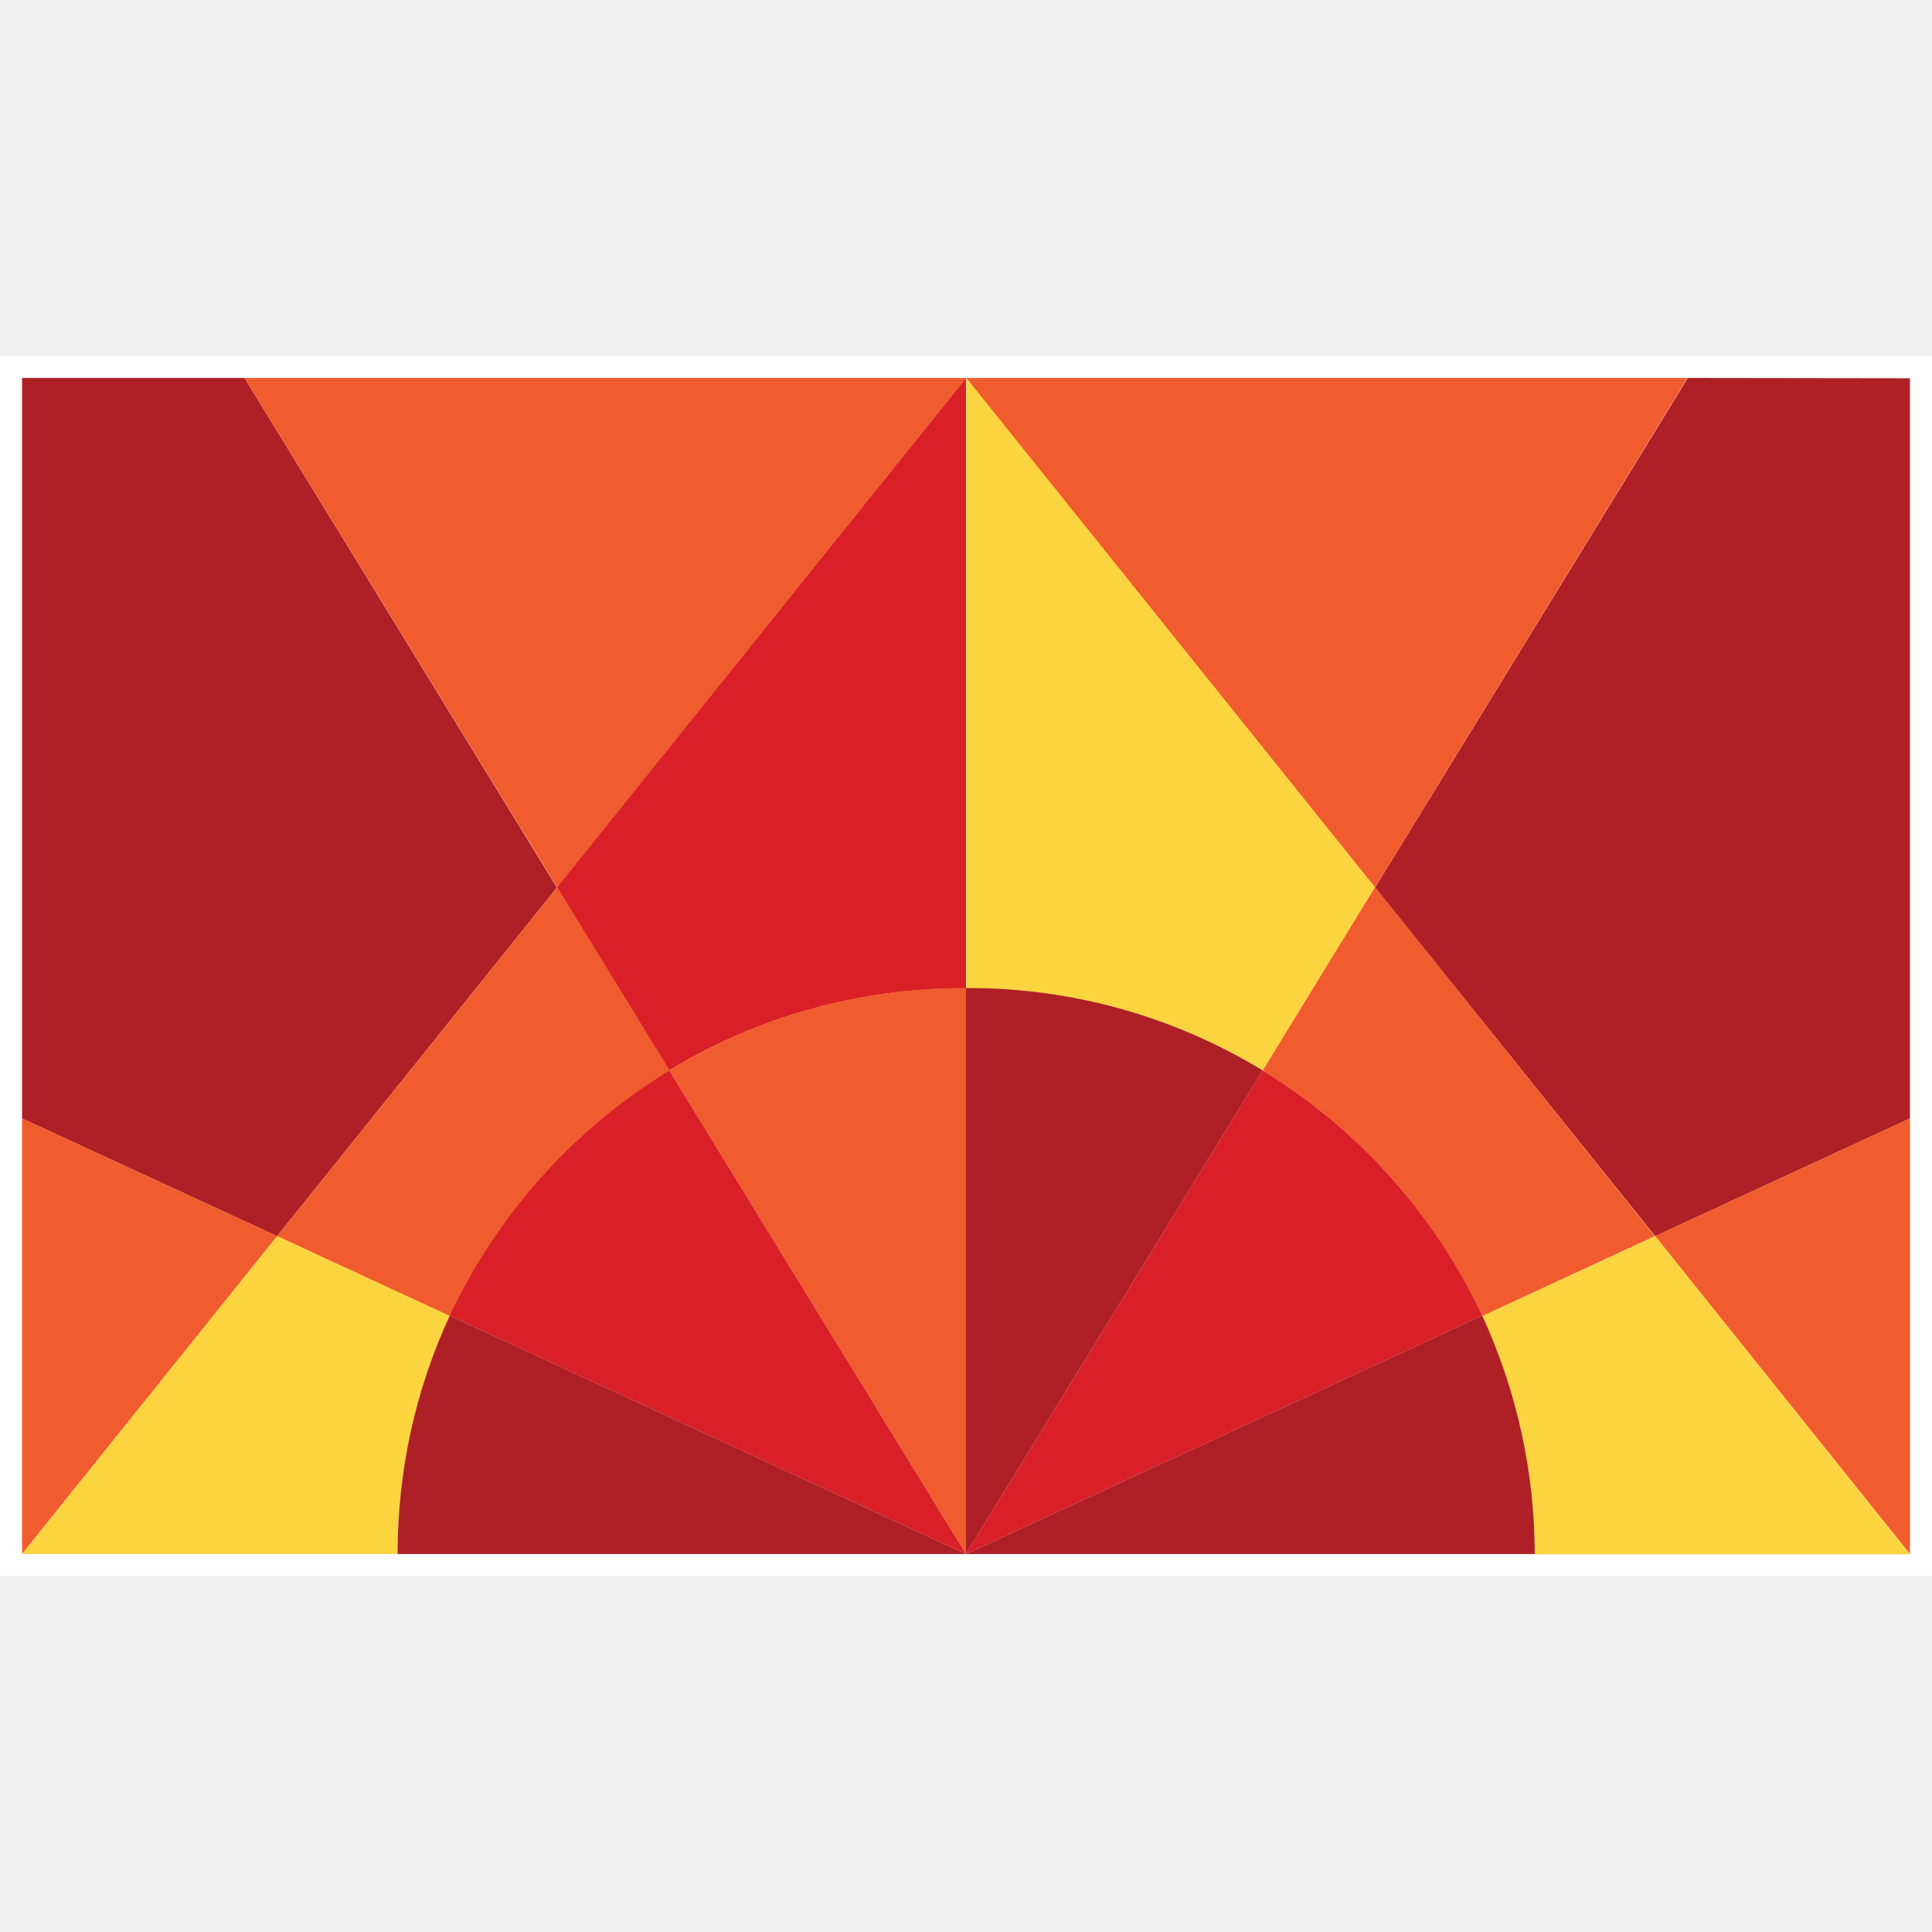
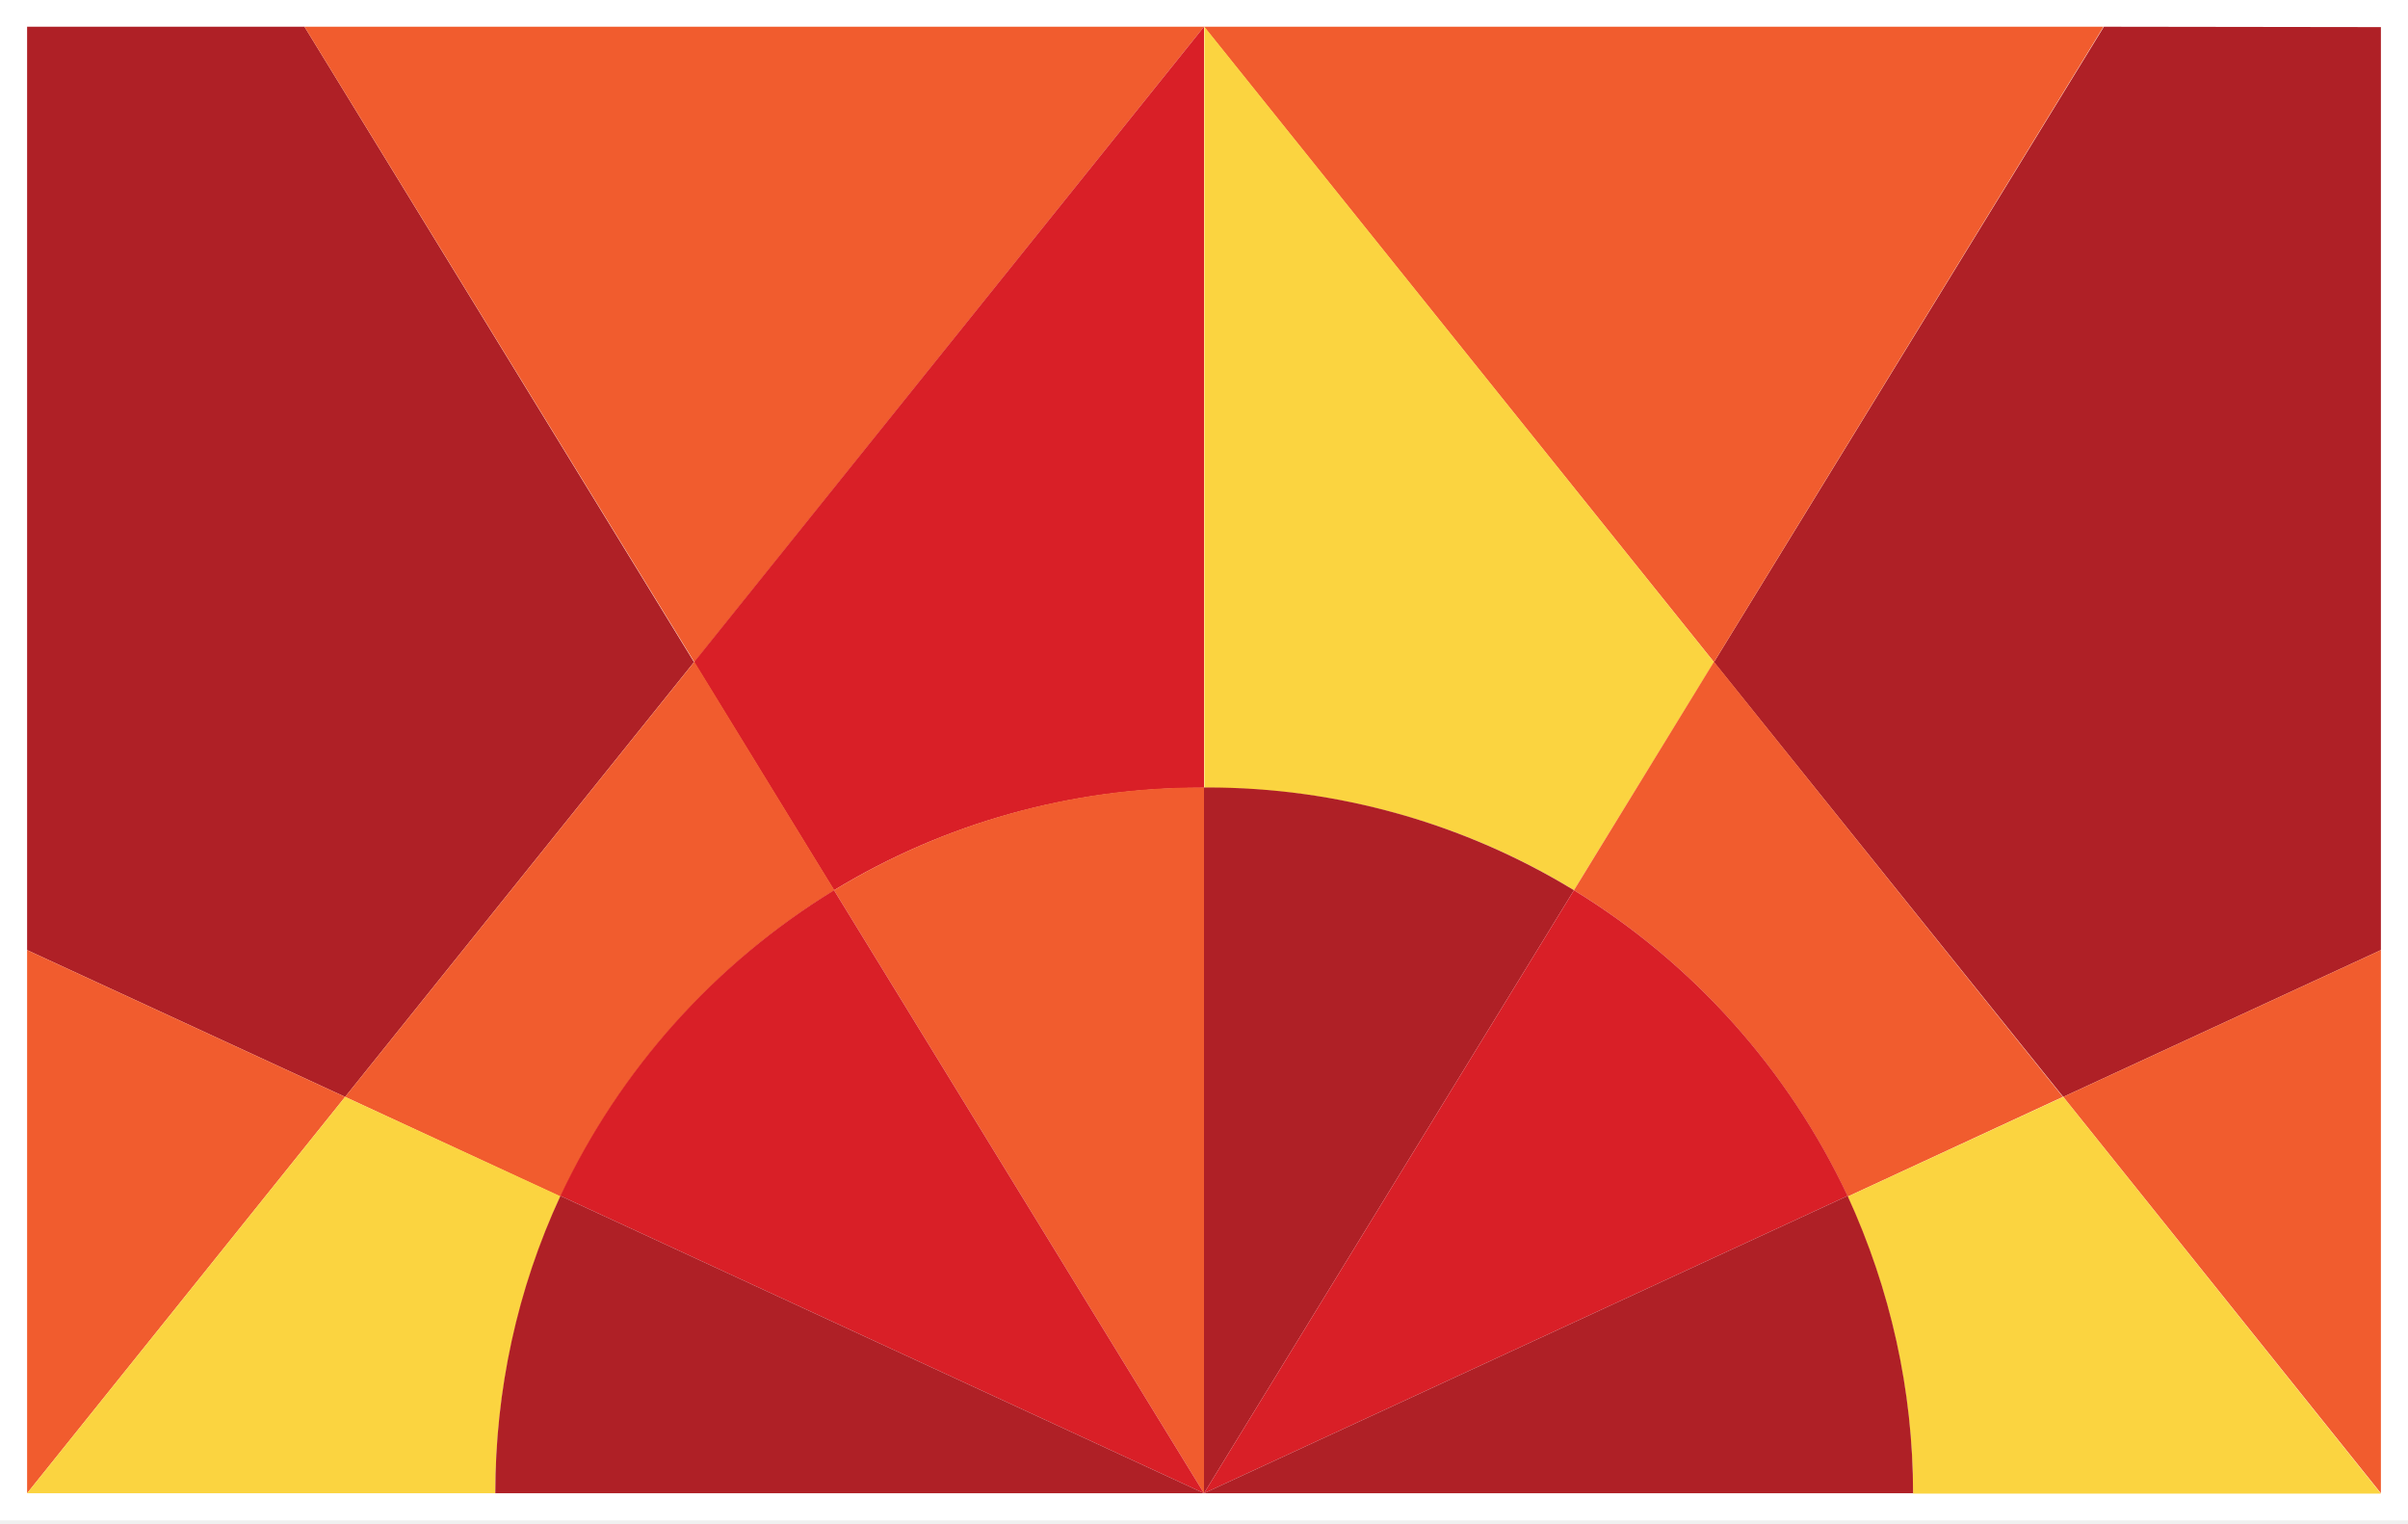
- <svg xmlns="http://www.w3.org/2000/svg" fill="none" viewBox="0 0 64 64">
+ <svg xmlns="http://www.w3.org/2000/svg" fill="none" viewBox="0.01 11.81 63.98 40.48">
  <path fill="#fff" d="M64 52.2H0V11.8h64z" style="fill:#fff;fill-opacity:1" />
  <path fill="#af2026" d="M55.91 12.52 45.55 29.4l9.28 11.55 8.44-3.9V12.53z" style="fill:#af2026;fill:color(display-p3 .686 .126 .149);fill-opacity:1" />
  <path fill="#f15c2e" d="m54.83 40.95 8.44 10.53V37.05z" style="fill:#f15c2e;fill:color(display-p3 .945 .361 .18);fill-opacity:1" />
  <path fill="#f15c2e" d="M32 12.52 45.55 29.4 55.9 12.52z" style="fill:#f15c2e;fill:color(display-p3 .945 .361 .18);fill-opacity:1" />
  <path fill="#fbd440" d="m41.83 35.46 3.72-6.06-13.54-16.88v20.22h.09c3.43 0 6.8.93 9.73 2.72" style="fill:#fbd440;fill:color(display-p3 .984 .831 .251);fill-opacity:1" />
  <path fill="#af2026" d="M32.1 32.73H32v18.75l9.83-16.02a18.7 18.7 0 0 0-9.74-2.73" style="fill:#af2026;fill:color(display-p3 .686 .126 .149);fill-opacity:1" />
  <path fill="#f15c2e" d="m49.1 43.6 5.72-2.65-9.27-11.56-3.72 6.07a19 19 0 0 1 7.27 8.13" style="fill:#f15c2e;fill:color(display-p3 .945 .361 .18);fill-opacity:1" />
  <path fill="#d91f27" d="M41.83 35.46 32 51.48l17.1-7.9a19 19 0 0 0-7.27-8.12" style="fill:#d91f27;fill:color(display-p3 .851 .122 .153);fill-opacity:1" />
  <path fill="#fbd440" d="M54.83 40.95 49.1 43.6a19 19 0 0 1 1.74 7.89h12.43z" style="fill:#fbd440;fill:color(display-p3 .984 .831 .251);fill-opacity:1" />
  <path fill="#af2026" d="M32 51.48h18.84c0-2.73-.6-5.42-1.74-7.9z" style="fill:#af2026;fill:color(display-p3 .686 .126 .149);fill-opacity:1" />
  <path fill="#af2026" d="M.73 12.52v24.53l8.45 3.9 9.27-11.55L8.1 12.52z" style="fill:#af2026;fill:color(display-p3 .686 .126 .149);fill-opacity:1" />
  <path fill="#f15c2e" d="m.73 51.48 8.45-10.53-8.45-3.9z" style="fill:#f15c2e;fill:color(display-p3 .945 .361 .18);fill-opacity:1" />
  <path fill="#f15c2e" d="M8.1 12.52 18.46 29.4 32 12.52z" style="fill:#f15c2e;fill:color(display-p3 .945 .361 .18);fill-opacity:1" />
  <path fill="#d91f27" d="m22.17 35.46-3.72-6.06L32 12.52v20.22h-.09c-3.43 0-6.8.93-9.74 2.72" style="fill:#d91f27;fill:color(display-p3 .851 .122 .153);fill-opacity:1" />
  <path fill="#f15c2e" d="M31.91 32.73H32v18.75l-9.83-16.02a18.7 18.7 0 0 1 9.74-2.73" style="fill:#f15c2e;fill:color(display-p3 .945 .361 .18);fill-opacity:1" />
  <path fill="#f15c2e" d="m14.9 43.6-5.72-2.65 9.28-11.56 3.72 6.07a19 19 0 0 0-7.27 8.13" style="fill:#f15c2e;fill:color(display-p3 .945 .361 .18);fill-opacity:1" />
  <path fill="#d91f27" d="M22.17 35.46 32 51.48l-17.1-7.9a19 19 0 0 1 7.27-8.12" style="fill:#d91f27;fill:color(display-p3 .851 .122 .153);fill-opacity:1" />
  <path fill="#fbd440" d="m9.18 40.95 5.72 2.64a19 19 0 0 0-1.73 7.89H.73z" style="fill:#fbd440;fill:color(display-p3 .984 .831 .251);fill-opacity:1" />
  <path fill="#af2026" d="M32 51.48H13.17c0-2.73.58-5.42 1.73-7.9z" style="fill:#af2026;fill:color(display-p3 .686 .126 .149);fill-opacity:1" />
</svg>
